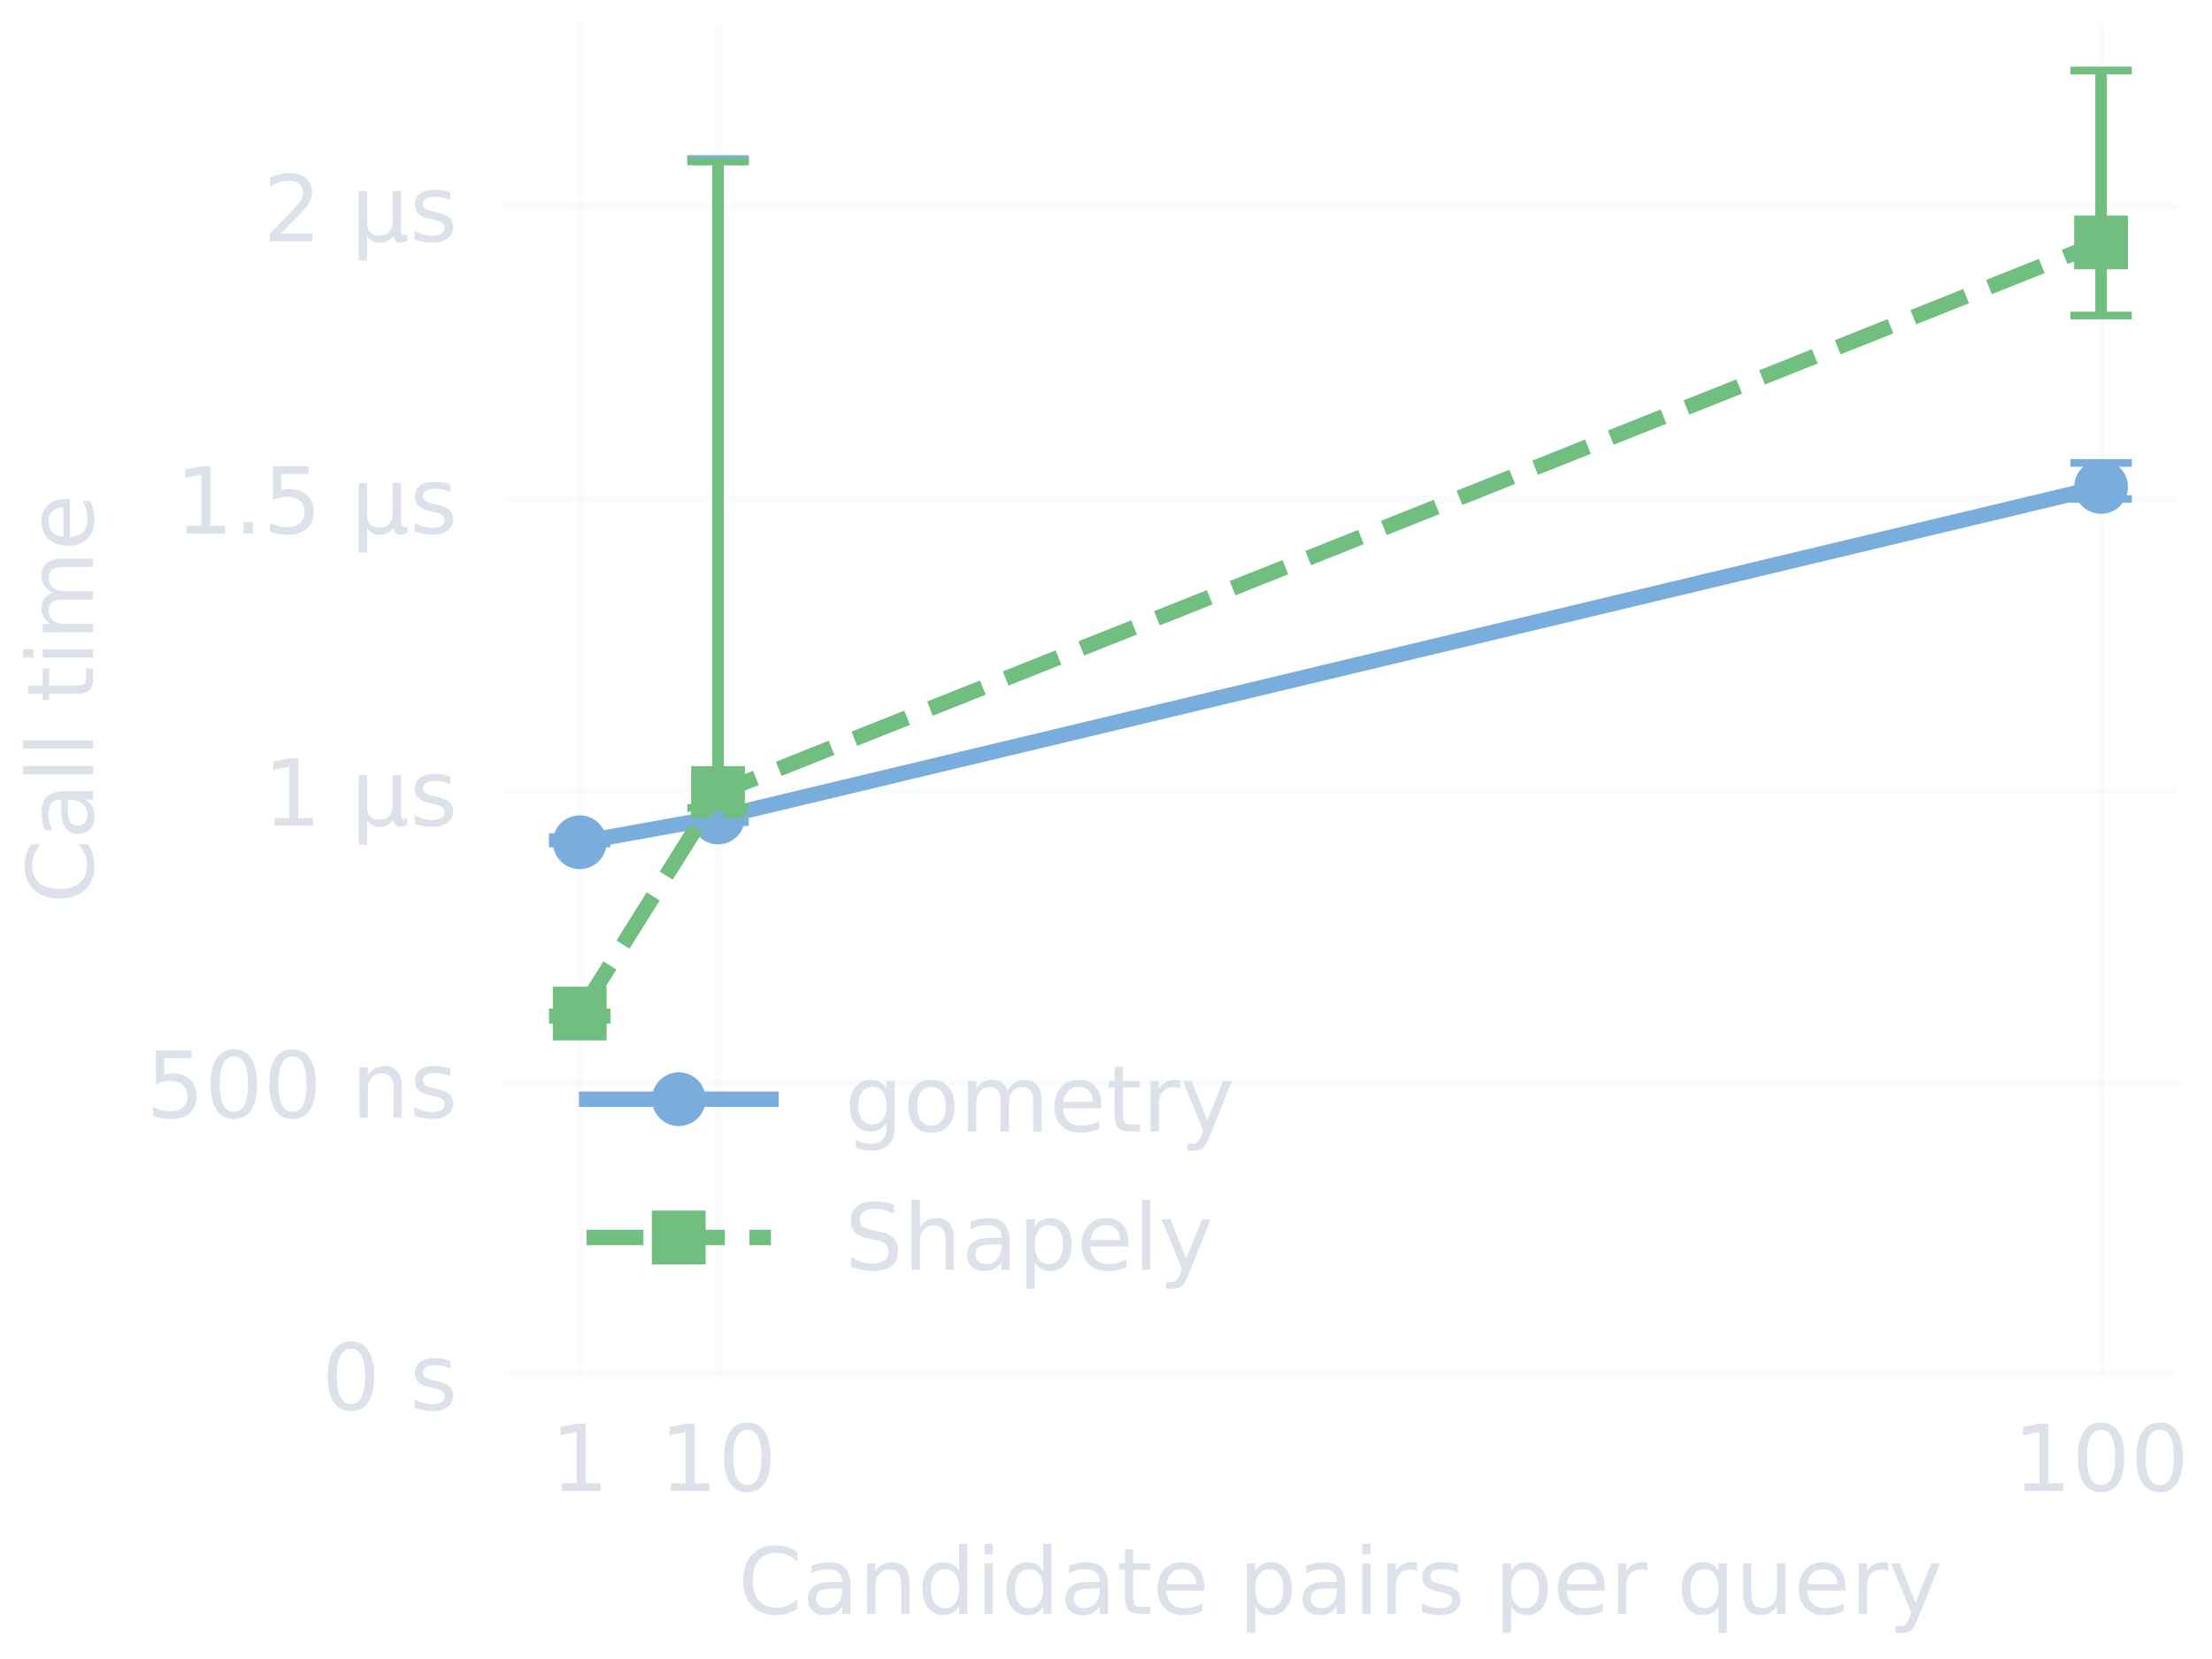
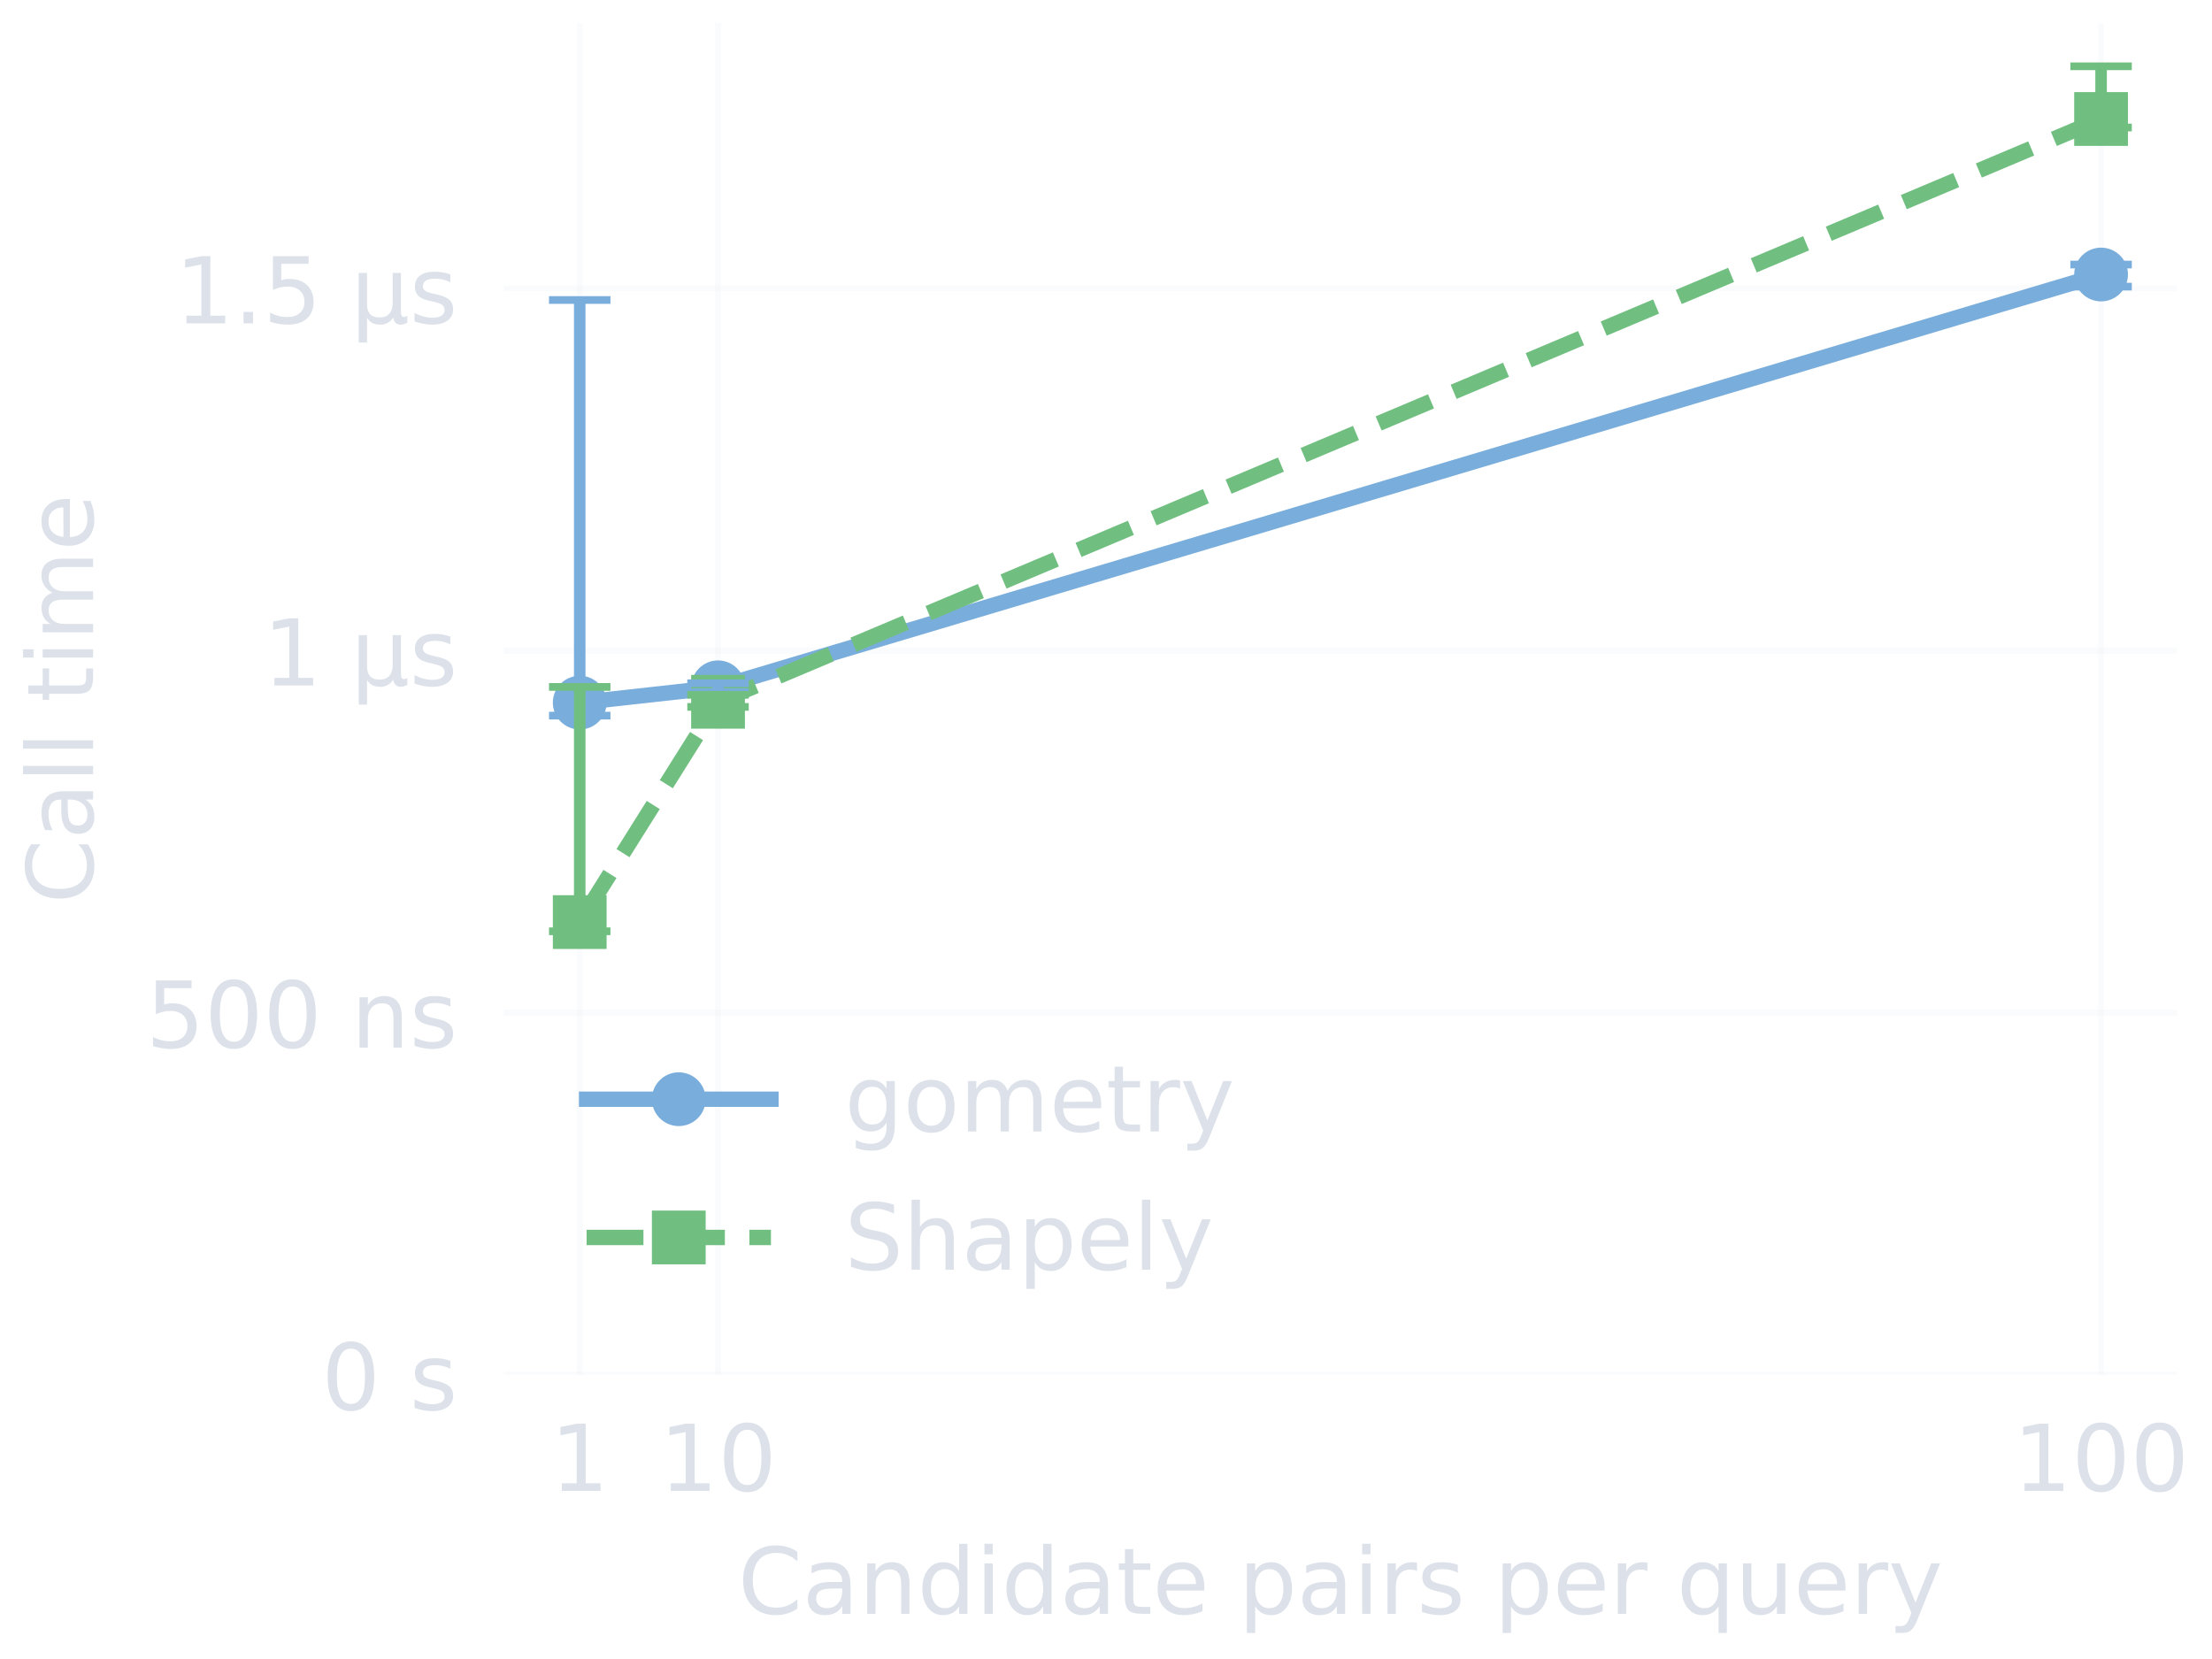
<svg xmlns="http://www.w3.org/2000/svg" xmlns:xlink="http://www.w3.org/1999/xlink" width="288pt" height="216pt" viewBox="0 0 288 216" version="1.1">
  <defs>
    <style type="text/css">*{stroke-linejoin: round; stroke-linecap: butt}</style>
  </defs>
  <g id="figure_1">
    <g id="patch_1">
      <path d="M 0 216 L 288 216 L 288 0 L 0 0 L 0 216 z " style="fill: none" />
    </g>
    <g id="axes_1">
      <g id="patch_2">
        <path d="M 65.576 178.999 L 283.462 178.999 L 283.462 3 L 65.576 3 L 65.576 178.999 z " style="fill: none" />
      </g>
      <g id="matplotlib.axis_1">
        <g id="xtick_1">
          <g id="line2d_1">
            <path d="M 75.48 178.999 L 75.48 3 " clip-path="url(#p551e7f5660)" style="fill: none; stroke: #dce1ea; stroke-opacity: 0.16; stroke-width: 0.8; stroke-linecap: square" />
          </g>
          <g id="line2d_2" />
          <g id="text_1">
            <g style="fill: #dce1ea" transform="translate(71.66256 194.116) scale(0.12 -0.12)">
              <defs>
                <path id="DejaVuSans-14" d="M 794 531 L 1825 531 L 1825 4091 L 703 3866 L 703 4441 L 1819 4666 L 2450 4666 L 2450 531 L 3481 531 L 3481 0 L 794 0 L 794 531 z " transform="scale(0.015625)" />
              </defs>
              <use xlink:href="#DejaVuSans-14" />
            </g>
          </g>
        </g>
        <g id="xtick_2">
          <g id="line2d_3">
            <path d="M 93.487 178.999 L 93.487 3 " clip-path="url(#p551e7f5660)" style="fill: none; stroke: #dce1ea; stroke-opacity: 0.16; stroke-width: 0.8; stroke-linecap: square" />
          </g>
          <g id="line2d_4" />
          <g id="text_2">
            <g style="fill: #dce1ea" transform="translate(85.85213 194.116) scale(0.12 -0.12)">
              <defs>
                <path id="DejaVuSans-13" d="M 2034 4250 Q 1547 4250 1301 3770 Q 1056 3291 1056 2328 Q 1056 1369 1301 889 Q 1547 409 2034 409 Q 2525 409 2770 889 Q 3016 1369 3016 2328 Q 3016 3291 2770 3770 Q 2525 4250 2034 4250 z M 2034 4750 Q 2819 4750 3233 4129 Q 3647 3509 3647 2328 Q 3647 1150 3233 529 Q 2819 -91 2034 -91 Q 1250 -91 836 529 Q 422 1150 422 2328 Q 422 3509 836 4129 Q 1250 4750 2034 4750 z " transform="scale(0.015625)" />
              </defs>
              <use xlink:href="#DejaVuSans-14" />
              <use xlink:href="#DejaVuSans-13" transform="translate(63.625 0)" />
            </g>
          </g>
        </g>
        <g id="xtick_3">
          <g id="line2d_5">
            <path d="M 273.558 178.999 L 273.558 3 " clip-path="url(#p551e7f5660)" style="fill: none; stroke: #dce1ea; stroke-opacity: 0.16; stroke-width: 0.8; stroke-linecap: square" />
          </g>
          <g id="line2d_6" />
          <g id="text_3">
            <g style="fill: #dce1ea" transform="translate(262.1053 194.116) scale(0.12 -0.12)">
              <use xlink:href="#DejaVuSans-14" />
              <use xlink:href="#DejaVuSans-13" transform="translate(63.625 0)" />
              <use xlink:href="#DejaVuSans-13" transform="translate(127.25 0)" />
            </g>
          </g>
        </g>
        <g id="text_4">
          <g style="fill: #dce1ea" transform="translate(96.08954 210.1169) scale(0.12 -0.12)">
            <defs>
              <path id="DejaVuSans-26" d="M 4122 4306 L 4122 3641 Q 3803 3938 3442 4084 Q 3081 4231 2675 4231 Q 1875 4231 1450 3742 Q 1025 3253 1025 2328 Q 1025 1406 1450 917 Q 1875 428 2675 428 Q 3081 428 3442 575 Q 3803 722 4122 1019 L 4122 359 Q 3791 134 3420 21 Q 3050 -91 2638 -91 Q 1578 -91 968 557 Q 359 1206 359 2328 Q 359 3453 968 4101 Q 1578 4750 2638 4750 Q 3056 4750 3426 4639 Q 3797 4528 4122 4306 z " transform="scale(0.015625)" />
              <path id="DejaVuSans-44" d="M 2194 1759 Q 1497 1759 1228 1600 Q 959 1441 959 1056 Q 959 750 1161 570 Q 1363 391 1709 391 Q 2188 391 2477 730 Q 2766 1069 2766 1631 L 2766 1759 L 2194 1759 z M 3341 1997 L 3341 0 L 2766 0 L 2766 531 Q 2569 213 2275 61 Q 1981 -91 1556 -91 Q 1019 -91 701 211 Q 384 513 384 1019 Q 384 1609 779 1909 Q 1175 2209 1959 2209 L 2766 2209 L 2766 2266 Q 2766 2663 2505 2880 Q 2244 3097 1772 3097 Q 1472 3097 1187 3025 Q 903 2953 641 2809 L 641 3341 Q 956 3463 1253 3523 Q 1550 3584 1831 3584 Q 2591 3584 2966 3190 Q 3341 2797 3341 1997 z " transform="scale(0.015625)" />
              <path id="DejaVuSans-51" d="M 3513 2113 L 3513 0 L 2938 0 L 2938 2094 Q 2938 2591 2744 2837 Q 2550 3084 2163 3084 Q 1697 3084 1428 2787 Q 1159 2491 1159 1978 L 1159 0 L 581 0 L 581 3500 L 1159 3500 L 1159 2956 Q 1366 3272 1645 3428 Q 1925 3584 2291 3584 Q 2894 3584 3203 3211 Q 3513 2838 3513 2113 z " transform="scale(0.015625)" />
              <path id="DejaVuSans-47" d="M 2906 2969 L 2906 4863 L 3481 4863 L 3481 0 L 2906 0 L 2906 525 Q 2725 213 2448 61 Q 2172 -91 1784 -91 Q 1150 -91 751 415 Q 353 922 353 1747 Q 353 2572 751 3078 Q 1150 3584 1784 3584 Q 2172 3584 2448 3432 Q 2725 3281 2906 2969 z M 947 1747 Q 947 1113 1208 752 Q 1469 391 1925 391 Q 2381 391 2643 752 Q 2906 1113 2906 1747 Q 2906 2381 2643 2742 Q 2381 3103 1925 3103 Q 1469 3103 1208 2742 Q 947 2381 947 1747 z " transform="scale(0.015625)" />
              <path id="DejaVuSans-4c" d="M 603 3500 L 1178 3500 L 1178 0 L 603 0 L 603 3500 z M 603 4863 L 1178 4863 L 1178 4134 L 603 4134 L 603 4863 z " transform="scale(0.015625)" />
              <path id="DejaVuSans-57" d="M 1172 4494 L 1172 3500 L 2356 3500 L 2356 3053 L 1172 3053 L 1172 1153 Q 1172 725 1289 603 Q 1406 481 1766 481 L 2356 481 L 2356 0 L 1766 0 Q 1100 0 847 248 Q 594 497 594 1153 L 594 3053 L 172 3053 L 172 3500 L 594 3500 L 594 4494 L 1172 4494 z " transform="scale(0.015625)" />
              <path id="DejaVuSans-48" d="M 3597 1894 L 3597 1613 L 953 1613 Q 991 1019 1311 708 Q 1631 397 2203 397 Q 2534 397 2845 478 Q 3156 559 3463 722 L 3463 178 Q 3153 47 2828 -22 Q 2503 -91 2169 -91 Q 1331 -91 842 396 Q 353 884 353 1716 Q 353 2575 817 3079 Q 1281 3584 2069 3584 Q 2775 3584 3186 3129 Q 3597 2675 3597 1894 z M 3022 2063 Q 3016 2534 2758 2815 Q 2500 3097 2075 3097 Q 1594 3097 1305 2825 Q 1016 2553 972 2059 L 3022 2063 z " transform="scale(0.015625)" />
              <path id="DejaVuSans-3" transform="scale(0.015625)" />
              <path id="DejaVuSans-53" d="M 1159 525 L 1159 -1331 L 581 -1331 L 581 3500 L 1159 3500 L 1159 2969 Q 1341 3281 1617 3432 Q 1894 3584 2278 3584 Q 2916 3584 3314 3078 Q 3713 2572 3713 1747 Q 3713 922 3314 415 Q 2916 -91 2278 -91 Q 1894 -91 1617 61 Q 1341 213 1159 525 z M 3116 1747 Q 3116 2381 2855 2742 Q 2594 3103 2138 3103 Q 1681 3103 1420 2742 Q 1159 2381 1159 1747 Q 1159 1113 1420 752 Q 1681 391 2138 391 Q 2594 391 2855 752 Q 3116 1113 3116 1747 z " transform="scale(0.015625)" />
              <path id="DejaVuSans-55" d="M 2631 2963 Q 2534 3019 2420 3045 Q 2306 3072 2169 3072 Q 1681 3072 1420 2755 Q 1159 2438 1159 1844 L 1159 0 L 581 0 L 581 3500 L 1159 3500 L 1159 2956 Q 1341 3275 1631 3429 Q 1922 3584 2338 3584 Q 2397 3584 2469 3576 Q 2541 3569 2628 3553 L 2631 2963 z " transform="scale(0.015625)" />
              <path id="DejaVuSans-56" d="M 2834 3397 L 2834 2853 Q 2591 2978 2328 3040 Q 2066 3103 1784 3103 Q 1356 3103 1142 2972 Q 928 2841 928 2578 Q 928 2378 1081 2264 Q 1234 2150 1697 2047 L 1894 2003 Q 2506 1872 2764 1633 Q 3022 1394 3022 966 Q 3022 478 2636 193 Q 2250 -91 1575 -91 Q 1294 -91 989 -36 Q 684 19 347 128 L 347 722 Q 666 556 975 473 Q 1284 391 1588 391 Q 1994 391 2212 530 Q 2431 669 2431 922 Q 2431 1156 2273 1281 Q 2116 1406 1581 1522 L 1381 1569 Q 847 1681 609 1914 Q 372 2147 372 2553 Q 372 3047 722 3315 Q 1072 3584 1716 3584 Q 2034 3584 2315 3537 Q 2597 3491 2834 3397 z " transform="scale(0.015625)" />
              <path id="DejaVuSans-54" d="M 947 1747 Q 947 1113 1208 752 Q 1469 391 1925 391 Q 2381 391 2643 752 Q 2906 1113 2906 1747 Q 2906 2381 2643 2742 Q 2381 3103 1925 3103 Q 1469 3103 1208 2742 Q 947 2381 947 1747 z M 2906 525 Q 2725 213 2448 61 Q 2172 -91 1784 -91 Q 1150 -91 751 415 Q 353 922 353 1747 Q 353 2572 751 3078 Q 1150 3584 1784 3584 Q 2172 3584 2448 3432 Q 2725 3281 2906 2969 L 2906 3500 L 3481 3500 L 3481 -1331 L 2906 -1331 L 2906 525 z " transform="scale(0.015625)" />
              <path id="DejaVuSans-58" d="M 544 1381 L 544 3500 L 1119 3500 L 1119 1403 Q 1119 906 1312 657 Q 1506 409 1894 409 Q 2359 409 2629 706 Q 2900 1003 2900 1516 L 2900 3500 L 3475 3500 L 3475 0 L 2900 0 L 2900 538 Q 2691 219 2414 64 Q 2138 -91 1772 -91 Q 1169 -91 856 284 Q 544 659 544 1381 z M 1991 3584 L 1991 3584 z " transform="scale(0.015625)" />
              <path id="DejaVuSans-5c" d="M 2059 -325 Q 1816 -950 1584 -1140 Q 1353 -1331 966 -1331 L 506 -1331 L 506 -850 L 844 -850 Q 1081 -850 1212 -737 Q 1344 -625 1503 -206 L 1606 56 L 191 3500 L 800 3500 L 1894 763 L 2988 3500 L 3597 3500 L 2059 -325 z " transform="scale(0.015625)" />
            </defs>
            <use xlink:href="#DejaVuSans-26" />
            <use xlink:href="#DejaVuSans-44" transform="translate(69.82812 0)" />
            <use xlink:href="#DejaVuSans-51" transform="translate(131.1094 0)" />
            <use xlink:href="#DejaVuSans-47" transform="translate(194.4844 0)" />
            <use xlink:href="#DejaVuSans-4c" transform="translate(257.9688 0)" />
            <use xlink:href="#DejaVuSans-47" transform="translate(285.75 0)" />
            <use xlink:href="#DejaVuSans-44" transform="translate(349.2344 0)" />
            <use xlink:href="#DejaVuSans-57" transform="translate(410.5156 0)" />
            <use xlink:href="#DejaVuSans-48" transform="translate(449.7188 0)" />
            <use xlink:href="#DejaVuSans-3" transform="translate(511.25 0)" />
            <use xlink:href="#DejaVuSans-53" transform="translate(543.0312 0)" />
            <use xlink:href="#DejaVuSans-44" transform="translate(606.5156 0)" />
            <use xlink:href="#DejaVuSans-4c" transform="translate(667.7969 0)" />
            <use xlink:href="#DejaVuSans-55" transform="translate(695.5781 0)" />
            <use xlink:href="#DejaVuSans-56" transform="translate(736.6875 0)" />
            <use xlink:href="#DejaVuSans-3" transform="translate(788.7812 0)" />
            <use xlink:href="#DejaVuSans-53" transform="translate(820.5625 0)" />
            <use xlink:href="#DejaVuSans-48" transform="translate(884.0469 0)" />
            <use xlink:href="#DejaVuSans-55" transform="translate(945.5781 0)" />
            <use xlink:href="#DejaVuSans-3" transform="translate(986.6875 0)" />
            <use xlink:href="#DejaVuSans-54" transform="translate(1018.469 0)" />
            <use xlink:href="#DejaVuSans-58" transform="translate(1081.953 0)" />
            <use xlink:href="#DejaVuSans-48" transform="translate(1145.328 0)" />
            <use xlink:href="#DejaVuSans-55" transform="translate(1206.859 0)" />
            <use xlink:href="#DejaVuSans-5c" transform="translate(1247.969 0)" />
          </g>
        </g>
      </g>
      <g id="matplotlib.axis_2">
        <g id="ytick_1">
          <g id="line2d_7">
            <path d="M 65.576 178.999 L 283.462 178.999 " clip-path="url(#p551e7f5660)" style="fill: none; stroke: #dce1ea; stroke-opacity: 0.16; stroke-width: 0.8; stroke-linecap: square" />
          </g>
          <g id="line2d_8" />
          <g id="text_5">
            <g style="fill: #dce1ea" transform="translate(41.87618 183.5574) scale(0.12 -0.12)">
              <use xlink:href="#DejaVuSans-13" />
              <use xlink:href="#DejaVuSans-3" transform="translate(63.625 0)" />
              <use xlink:href="#DejaVuSans-56" transform="translate(95.40625 0)" />
            </g>
          </g>
        </g>
        <g id="ytick_2">
          <g id="line2d_9">
-             <path d="M 65.576 140.966 L 283.462 140.966 " clip-path="url(#p551e7f5660)" style="fill: none; stroke: #dce1ea; stroke-opacity: 0.16; stroke-width: 0.8; stroke-linecap: square" />
+             <path d="M 65.576 131.846 L 283.462 131.846 " clip-path="url(#p551e7f5660)" style="fill: none; stroke: #dce1ea; stroke-opacity: 0.16; stroke-width: 0.8; stroke-linecap: square" />
          </g>
          <g id="line2d_10" />
          <g id="text_6">
-             <g style="fill: #dce1ea" transform="translate(19.00118 145.5243) scale(0.12 -0.12)">
+             <g style="fill: #dce1ea" transform="translate(19.00118 136.4049) scale(0.12 -0.12)">
              <defs>
                <path id="DejaVuSans-18" d="M 691 4666 L 3169 4666 L 3169 4134 L 1269 4134 L 1269 2991 Q 1406 3038 1543 3061 Q 1681 3084 1819 3084 Q 2600 3084 3056 2656 Q 3513 2228 3513 1497 Q 3513 744 3044 326 Q 2575 -91 1722 -91 Q 1428 -91 1123 -41 Q 819 9 494 109 L 494 744 Q 775 591 1075 516 Q 1375 441 1709 441 Q 2250 441 2565 725 Q 2881 1009 2881 1497 Q 2881 1984 2565 2268 Q 2250 2553 1709 2553 Q 1456 2553 1204 2497 Q 953 2441 691 2322 L 691 4666 z " transform="scale(0.015625)" />
              </defs>
              <use xlink:href="#DejaVuSans-18" />
              <use xlink:href="#DejaVuSans-13" transform="translate(63.625 0)" />
              <use xlink:href="#DejaVuSans-13" transform="translate(127.25 0)" />
              <use xlink:href="#DejaVuSans-3" transform="translate(190.875 0)" />
              <use xlink:href="#DejaVuSans-51" transform="translate(222.6562 0)" />
              <use xlink:href="#DejaVuSans-56" transform="translate(286.0312 0)" />
            </g>
          </g>
        </g>
        <g id="ytick_3">
          <g id="line2d_11">
-             <path d="M 65.576 102.933 L 283.462 102.933 " clip-path="url(#p551e7f5660)" style="fill: none; stroke: #dce1ea; stroke-opacity: 0.16; stroke-width: 0.8; stroke-linecap: square" />
+             <path d="M 65.576 84.694 L 283.462 84.694 " clip-path="url(#p551e7f5660)" style="fill: none; stroke: #dce1ea; stroke-opacity: 0.16; stroke-width: 0.8; stroke-linecap: square" />
          </g>
          <g id="line2d_12" />
          <g id="text_7">
-             <g style="fill: #dce1ea" transform="translate(34.24118 107.4911) scale(0.12 -0.12)">
+             <g style="fill: #dce1ea" transform="translate(34.24118 89.25238) scale(0.12 -0.12)">
              <defs>
                <path id="DejaVuSans-77" d="M 544 -1331 L 544 3500 L 1119 3500 L 1119 1325 Q 1119 872 1334 640 Q 1550 409 1972 409 Q 2434 409 2667 671 Q 2900 934 2900 1459 L 2900 3500 L 3475 3500 L 3475 806 Q 3475 619 3529 530 Q 3584 441 3700 441 Q 3728 441 3778 458 Q 3828 475 3916 513 L 3916 50 Q 3788 -22 3673 -56 Q 3559 -91 3450 -91 Q 3234 -91 3106 31 Q 2978 153 2931 403 Q 2775 156 2548 32 Q 2322 -91 2016 -91 Q 1697 -91 1473 31 Q 1250 153 1119 397 L 1119 -1331 L 544 -1331 z " transform="scale(0.015625)" />
              </defs>
              <use xlink:href="#DejaVuSans-14" />
              <use xlink:href="#DejaVuSans-3" transform="translate(63.625 0)" />
              <use xlink:href="#DejaVuSans-77" transform="translate(95.40625 0)" />
              <use xlink:href="#DejaVuSans-56" transform="translate(159.0312 0)" />
            </g>
          </g>
        </g>
        <g id="ytick_4">
          <g id="line2d_13">
-             <path d="M 65.576 64.899 L 283.462 64.899 " clip-path="url(#p551e7f5660)" style="fill: none; stroke: #dce1ea; stroke-opacity: 0.16; stroke-width: 0.8; stroke-linecap: square" />
+             <path d="M 65.576 37.541 L 283.462 37.541 " clip-path="url(#p551e7f5660)" style="fill: none; stroke: #dce1ea; stroke-opacity: 0.16; stroke-width: 0.8; stroke-linecap: square" />
          </g>
          <g id="line2d_14" />
          <g id="text_8">
-             <g style="fill: #dce1ea" transform="translate(22.79243 69.45795) scale(0.12 -0.12)">
+             <g style="fill: #dce1ea" transform="translate(22.79243 42.09986) scale(0.12 -0.12)">
              <defs>
                <path id="DejaVuSans-11" d="M 684 794 L 1344 794 L 1344 0 L 684 0 L 684 794 z " transform="scale(0.015625)" />
              </defs>
              <use xlink:href="#DejaVuSans-14" />
              <use xlink:href="#DejaVuSans-11" transform="translate(63.625 0)" />
              <use xlink:href="#DejaVuSans-18" transform="translate(95.40625 0)" />
              <use xlink:href="#DejaVuSans-3" transform="translate(159.0312 0)" />
              <use xlink:href="#DejaVuSans-77" transform="translate(190.8125 0)" />
              <use xlink:href="#DejaVuSans-56" transform="translate(254.4375 0)" />
            </g>
          </g>
        </g>
-         <g id="ytick_5">
-           <g id="line2d_15">
-             <path d="M 65.576 26.866 L 283.462 26.866 " clip-path="url(#p551e7f5660)" style="fill: none; stroke: #dce1ea; stroke-opacity: 0.16; stroke-width: 0.8; stroke-linecap: square" />
-           </g>
-           <g id="line2d_16" />
-           <g id="text_9">
-             <g style="fill: #dce1ea" transform="translate(34.24118 31.42479) scale(0.12 -0.12)">
-               <defs>
-                 <path id="DejaVuSans-15" d="M 1228 531 L 3431 531 L 3431 0 L 469 0 L 469 531 Q 828 903 1448 1529 Q 2069 2156 2228 2338 Q 2531 2678 2651 2914 Q 2772 3150 2772 3378 Q 2772 3750 2511 3984 Q 2250 4219 1831 4219 Q 1534 4219 1204 4116 Q 875 4013 500 3803 L 500 4441 Q 881 4594 1212 4672 Q 1544 4750 1819 4750 Q 2544 4750 2975 4387 Q 3406 4025 3406 3419 Q 3406 3131 3298 2873 Q 3191 2616 2906 2266 Q 2828 2175 2409 1742 Q 1991 1309 1228 531 z " transform="scale(0.015625)" />
-               </defs>
-               <use xlink:href="#DejaVuSans-15" />
-               <use xlink:href="#DejaVuSans-3" transform="translate(63.625 0)" />
-               <use xlink:href="#DejaVuSans-77" transform="translate(95.40625 0)" />
-               <use xlink:href="#DejaVuSans-56" transform="translate(159.0312 0)" />
-             </g>
-           </g>
-         </g>
-         <g id="text_10">
+         <g id="text_9">
          <g style="fill: #dce1ea" transform="translate(12.11837 117.662) rotate(-90) scale(0.12 -0.12)">
            <defs>
              <path id="DejaVuSans-4f" d="M 603 4863 L 1178 4863 L 1178 0 L 603 0 L 603 4863 z " transform="scale(0.015625)" />
              <path id="DejaVuSans-50" d="M 3328 2828 Q 3544 3216 3844 3400 Q 4144 3584 4550 3584 Q 5097 3584 5394 3201 Q 5691 2819 5691 2113 L 5691 0 L 5113 0 L 5113 2094 Q 5113 2597 4934 2840 Q 4756 3084 4391 3084 Q 3944 3084 3684 2787 Q 3425 2491 3425 1978 L 3425 0 L 2847 0 L 2847 2094 Q 2847 2600 2669 2842 Q 2491 3084 2119 3084 Q 1678 3084 1418 2786 Q 1159 2488 1159 1978 L 1159 0 L 581 0 L 581 3500 L 1159 3500 L 1159 2956 Q 1356 3278 1631 3431 Q 1906 3584 2284 3584 Q 2666 3584 2933 3390 Q 3200 3197 3328 2828 z " transform="scale(0.015625)" />
            </defs>
            <use xlink:href="#DejaVuSans-26" />
            <use xlink:href="#DejaVuSans-44" transform="translate(69.82812 0)" />
            <use xlink:href="#DejaVuSans-4f" transform="translate(131.1094 0)" />
            <use xlink:href="#DejaVuSans-4f" transform="translate(158.8906 0)" />
            <use xlink:href="#DejaVuSans-3" transform="translate(186.6719 0)" />
            <use xlink:href="#DejaVuSans-57" transform="translate(218.4531 0)" />
            <use xlink:href="#DejaVuSans-4c" transform="translate(257.6562 0)" />
            <use xlink:href="#DejaVuSans-50" transform="translate(285.4375 0)" />
            <use xlink:href="#DejaVuSans-48" transform="translate(382.8438 0)" />
          </g>
        </g>
      </g>
-       <g id="line2d_17">
-         <path d="M 75.48 109.661 L 93.487 106.434 L 273.558 63.401 " clip-path="url(#p551e7f5660)" style="fill: none; stroke: #79addc; stroke-width: 2; stroke-linecap: square" />
+       <g id="line2d_15">
+         <path d="M 75.48 91.481 L 93.487 89.487 L 273.558 35.741 " clip-path="url(#p551e7f5660)" style="fill: none; stroke: #79addc; stroke-width: 2; stroke-linecap: square" />
        <defs>
          <path id="mc495885b15" d="M 0 3 C 0.796 3 1.559 2.684 2.121 2.121 C 2.684 1.559 3 0.796 3 0 C 3 -0.796 2.684 -1.559 2.121 -2.121 C 1.559 -2.684 0.796 -3 0 -3 C -0.796 -3 -1.559 -2.684 -2.121 -2.121 C -2.684 -1.559 -3 -0.796 -3 0 C -3 0.796 -2.684 1.559 -2.121 2.121 C -1.559 2.684 -0.796 3 0 3 z " style="stroke: #79addc" />
        </defs>
        <g clip-path="url(#p551e7f5660)">
-           <use xlink:href="#mc495885b15" x="75.48" y="109.661" style="fill: #79addc; stroke: #79addc" />
-           <use xlink:href="#mc495885b15" x="93.487" y="106.434" style="fill: #79addc; stroke: #79addc" />
-           <use xlink:href="#mc495885b15" x="273.558" y="63.401" style="fill: #79addc; stroke: #79addc" />
-         </g>
-       </g>
-       <g id="line2d_18">
-         <path d="M 75.48 131.966 L 93.487 103.25 L 273.558 31.562 " clip-path="url(#p551e7f5660)" style="fill: none; stroke-dasharray: 7.4,3.2; stroke-dashoffset: 0; stroke: #70bf80; stroke-width: 2" />
+           <use xlink:href="#mc495885b15" x="75.48" y="91.481" style="fill: #79addc; stroke: #79addc" />
+           <use xlink:href="#mc495885b15" x="93.487" y="89.487" style="fill: #79addc; stroke: #79addc" />
+           <use xlink:href="#mc495885b15" x="273.558" y="35.741" style="fill: #79addc; stroke: #79addc" />
+         </g>
+       </g>
+       <g id="line2d_16">
+         <path d="M 75.48 120.054 L 93.487 91.372 L 273.558 15.493 " clip-path="url(#p551e7f5660)" style="fill: none; stroke-dasharray: 7.4,3.2; stroke-dashoffset: 0; stroke: #70bf80; stroke-width: 2" />
        <defs>
          <path id="m3add8ec235" d="M -3 3 L 3 3 L 3 -3 L -3 -3 z " style="stroke: #70bf80; stroke-linejoin: miter" />
        </defs>
        <g clip-path="url(#p551e7f5660)">
-           <use xlink:href="#m3add8ec235" x="75.48" y="131.966" style="fill: #70bf80; stroke: #70bf80; stroke-linejoin: miter" />
-           <use xlink:href="#m3add8ec235" x="93.487" y="103.25" style="fill: #70bf80; stroke: #70bf80; stroke-linejoin: miter" />
-           <use xlink:href="#m3add8ec235" x="273.558" y="31.562" style="fill: #70bf80; stroke: #70bf80; stroke-linejoin: miter" />
+           <use xlink:href="#m3add8ec235" x="75.48" y="120.054" style="fill: #70bf80; stroke: #70bf80; stroke-linejoin: miter" />
+           <use xlink:href="#m3add8ec235" x="93.487" y="91.372" style="fill: #70bf80; stroke: #70bf80; stroke-linejoin: miter" />
+           <use xlink:href="#m3add8ec235" x="273.558" y="15.493" style="fill: #70bf80; stroke: #70bf80; stroke-linejoin: miter" />
        </g>
      </g>
      <g id="LineCollection_1">
-         <path d="M 75.48 109.821 L 75.48 108.989 " clip-path="url(#p551e7f5660)" style="fill: none; stroke: #79addc; stroke-width: 1.5" />
-       </g>
-       <g id="line2d_19">
+         <path d="M 75.48 93.175 L 75.48 39.063 " clip-path="url(#p551e7f5660)" style="fill: none; stroke: #79addc; stroke-width: 1.5" />
+       </g>
+       <g id="line2d_17">
        <defs>
          <path id="m60857985ae" d="M 4 0 L -4 -0 " style="stroke: #79addc" />
        </defs>
        <g clip-path="url(#p551e7f5660)">
-           <use xlink:href="#m60857985ae" x="75.48" y="109.821" style="fill: #79addc; stroke: #79addc" />
+           <use xlink:href="#m60857985ae" x="75.48" y="93.175" style="fill: #79addc; stroke: #79addc" />
+         </g>
+       </g>
+       <g id="line2d_18">
+         <g clip-path="url(#p551e7f5660)">
+           <use xlink:href="#m60857985ae" x="75.48" y="39.063" style="fill: #79addc; stroke: #79addc" />
+         </g>
+       </g>
+       <g id="LineCollection_2">
+         <path d="M 93.487 90.116 L 93.487 88.959 " clip-path="url(#p551e7f5660)" style="fill: none; stroke: #79addc; stroke-width: 1.5" />
+       </g>
+       <g id="line2d_19">
+         <g clip-path="url(#p551e7f5660)">
+           <use xlink:href="#m60857985ae" x="93.487" y="90.116" style="fill: #79addc; stroke: #79addc" />
        </g>
      </g>
      <g id="line2d_20">
        <g clip-path="url(#p551e7f5660)">
-           <use xlink:href="#m60857985ae" x="75.48" y="108.989" style="fill: #79addc; stroke: #79addc" />
-         </g>
-       </g>
-       <g id="LineCollection_2">
-         <path d="M 93.487 107.04 L 93.487 20.706 " clip-path="url(#p551e7f5660)" style="fill: none; stroke: #79addc; stroke-width: 1.5" />
+           <use xlink:href="#m60857985ae" x="93.487" y="88.959" style="fill: #79addc; stroke: #79addc" />
+         </g>
+       </g>
+       <g id="LineCollection_3">
+         <path d="M 273.558 37.319 L 273.558 34.444 " clip-path="url(#p551e7f5660)" style="fill: none; stroke: #79addc; stroke-width: 1.5" />
      </g>
      <g id="line2d_21">
        <g clip-path="url(#p551e7f5660)">
-           <use xlink:href="#m60857985ae" x="93.487" y="107.04" style="fill: #79addc; stroke: #79addc" />
+           <use xlink:href="#m60857985ae" x="273.558" y="37.319" style="fill: #79addc; stroke: #79addc" />
        </g>
      </g>
      <g id="line2d_22">
        <g clip-path="url(#p551e7f5660)">
-           <use xlink:href="#m60857985ae" x="93.487" y="20.706" style="fill: #79addc; stroke: #79addc" />
-         </g>
-       </g>
-       <g id="LineCollection_3">
-         <path d="M 273.558 64.964 L 273.558 60.275 " clip-path="url(#p551e7f5660)" style="fill: none; stroke: #79addc; stroke-width: 1.5" />
+           <use xlink:href="#m60857985ae" x="273.558" y="34.444" style="fill: #79addc; stroke: #79addc" />
+         </g>
+       </g>
+       <g id="LineCollection_4">
+         <path d="M 75.48 121.251 L 75.48 89.437 " clip-path="url(#p551e7f5660)" style="fill: none; stroke: #70bf80; stroke-width: 1.5" />
      </g>
      <g id="line2d_23">
-         <g clip-path="url(#p551e7f5660)">
-           <use xlink:href="#m60857985ae" x="273.558" y="64.964" style="fill: #79addc; stroke: #79addc" />
-         </g>
-       </g>
-       <g id="line2d_24">
-         <g clip-path="url(#p551e7f5660)">
-           <use xlink:href="#m60857985ae" x="273.558" y="60.275" style="fill: #79addc; stroke: #79addc" />
-         </g>
-       </g>
-       <g id="LineCollection_4">
-         <path d="M 75.48 132.779 L 75.48 131.805 " clip-path="url(#p551e7f5660)" style="fill: none; stroke: #70bf80; stroke-width: 1.5" />
-       </g>
-       <g id="line2d_25">
        <defs>
          <path id="m3a4c5e80bb" d="M 4 0 L -4 -0 " style="stroke: #70bf80" />
        </defs>
        <g clip-path="url(#p551e7f5660)">
-           <use xlink:href="#m3a4c5e80bb" x="75.48" y="132.779" style="fill: #70bf80; stroke: #70bf80" />
+           <use xlink:href="#m3a4c5e80bb" x="75.48" y="121.251" style="fill: #70bf80; stroke: #70bf80" />
+         </g>
+       </g>
+       <g id="line2d_24">
+         <g clip-path="url(#p551e7f5660)">
+           <use xlink:href="#m3a4c5e80bb" x="75.48" y="89.437" style="fill: #70bf80; stroke: #70bf80" />
+         </g>
+       </g>
+       <g id="LineCollection_5">
+         <path d="M 93.487 92.037 L 93.487 90.462 " clip-path="url(#p551e7f5660)" style="fill: none; stroke: #70bf80; stroke-width: 1.5" />
+       </g>
+       <g id="line2d_25">
+         <g clip-path="url(#p551e7f5660)">
+           <use xlink:href="#m3a4c5e80bb" x="93.487" y="92.037" style="fill: #70bf80; stroke: #70bf80" />
        </g>
      </g>
      <g id="line2d_26">
        <g clip-path="url(#p551e7f5660)">
-           <use xlink:href="#m3a4c5e80bb" x="75.48" y="131.805" style="fill: #70bf80; stroke: #70bf80" />
-         </g>
-       </g>
-       <g id="LineCollection_5">
-         <path d="M 93.487 105.19 L 93.487 21.027 " clip-path="url(#p551e7f5660)" style="fill: none; stroke: #70bf80; stroke-width: 1.5" />
+           <use xlink:href="#m3a4c5e80bb" x="93.487" y="90.462" style="fill: #70bf80; stroke: #70bf80" />
+         </g>
+       </g>
+       <g id="LineCollection_6">
+         <path d="M 273.558 16.6 L 273.558 8.631 " clip-path="url(#p551e7f5660)" style="fill: none; stroke: #70bf80; stroke-width: 1.5" />
      </g>
      <g id="line2d_27">
        <g clip-path="url(#p551e7f5660)">
-           <use xlink:href="#m3a4c5e80bb" x="93.487" y="105.19" style="fill: #70bf80; stroke: #70bf80" />
+           <use xlink:href="#m3a4c5e80bb" x="273.558" y="16.6" style="fill: #70bf80; stroke: #70bf80" />
        </g>
      </g>
      <g id="line2d_28">
        <g clip-path="url(#p551e7f5660)">
-           <use xlink:href="#m3a4c5e80bb" x="93.487" y="21.027" style="fill: #70bf80; stroke: #70bf80" />
-         </g>
-       </g>
-       <g id="LineCollection_6">
-         <path d="M 273.558 41.078 L 273.558 9.18 " clip-path="url(#p551e7f5660)" style="fill: none; stroke: #70bf80; stroke-width: 1.5" />
-       </g>
-       <g id="line2d_29">
-         <g clip-path="url(#p551e7f5660)">
-           <use xlink:href="#m3a4c5e80bb" x="273.558" y="41.078" style="fill: #70bf80; stroke: #70bf80" />
-         </g>
-       </g>
-       <g id="line2d_30">
-         <g clip-path="url(#p551e7f5660)">
-           <use xlink:href="#m3a4c5e80bb" x="273.558" y="9.18" style="fill: #70bf80; stroke: #70bf80" />
+           <use xlink:href="#m3a4c5e80bb" x="273.558" y="8.631" style="fill: #70bf80; stroke: #70bf80" />
        </g>
      </g>
      <g id="legend_1">
-         <g id="line2d_31">
+         <g id="line2d_29">
          <path d="M 76.376 143.115 L 88.376 143.115 L 100.376 143.115 " style="fill: none; stroke: #79addc; stroke-width: 2; stroke-linecap: square" />
          <g>
            <use xlink:href="#mc495885b15" x="88.376" y="143.115" style="fill: #79addc; stroke: #79addc" />
          </g>
        </g>
-         <g id="text_11">
+         <g id="text_10">
          <g style="fill: #dce1ea" transform="translate(109.9762 147.3151) scale(0.12 -0.12)">
            <defs>
              <path id="DejaVuSans-4a" d="M 2906 1791 Q 2906 2416 2648 2759 Q 2391 3103 1925 3103 Q 1463 3103 1205 2759 Q 947 2416 947 1791 Q 947 1169 1205 825 Q 1463 481 1925 481 Q 2391 481 2648 825 Q 2906 1169 2906 1791 z M 3481 434 Q 3481 -459 3084 -895 Q 2688 -1331 1869 -1331 Q 1566 -1331 1297 -1286 Q 1028 -1241 775 -1147 L 775 -588 Q 1028 -725 1275 -790 Q 1522 -856 1778 -856 Q 2344 -856 2625 -561 Q 2906 -266 2906 331 L 2906 616 Q 2728 306 2450 153 Q 2172 0 1784 0 Q 1141 0 747 490 Q 353 981 353 1791 Q 353 2603 747 3093 Q 1141 3584 1784 3584 Q 2172 3584 2450 3431 Q 2728 3278 2906 2969 L 2906 3500 L 3481 3500 L 3481 434 z " transform="scale(0.015625)" />
              <path id="DejaVuSans-52" d="M 1959 3097 Q 1497 3097 1228 2736 Q 959 2375 959 1747 Q 959 1119 1226 758 Q 1494 397 1959 397 Q 2419 397 2687 759 Q 2956 1122 2956 1747 Q 2956 2369 2687 2733 Q 2419 3097 1959 3097 z M 1959 3584 Q 2709 3584 3137 3096 Q 3566 2609 3566 1747 Q 3566 888 3137 398 Q 2709 -91 1959 -91 Q 1206 -91 779 398 Q 353 888 353 1747 Q 353 2609 779 3096 Q 1206 3584 1959 3584 z " transform="scale(0.015625)" />
            </defs>
            <use xlink:href="#DejaVuSans-4a" />
            <use xlink:href="#DejaVuSans-52" transform="translate(63.48438 0)" />
            <use xlink:href="#DejaVuSans-50" transform="translate(124.6719 0)" />
            <use xlink:href="#DejaVuSans-48" transform="translate(222.0781 0)" />
            <use xlink:href="#DejaVuSans-57" transform="translate(283.6094 0)" />
            <use xlink:href="#DejaVuSans-55" transform="translate(322.8125 0)" />
            <use xlink:href="#DejaVuSans-5c" transform="translate(363.9219 0)" />
          </g>
        </g>
-         <g id="line2d_32">
+         <g id="line2d_30">
          <path d="M 76.376 161.116 L 88.376 161.116 L 100.376 161.116 " style="fill: none; stroke-dasharray: 7.4,3.2; stroke-dashoffset: 0; stroke: #70bf80; stroke-width: 2" />
          <g>
            <use xlink:href="#m3add8ec235" x="88.376" y="161.116" style="fill: #70bf80; stroke: #70bf80; stroke-linejoin: miter" />
          </g>
        </g>
-         <g id="text_12">
+         <g id="text_11">
          <g style="fill: #dce1ea" transform="translate(109.9762 165.316) scale(0.12 -0.12)">
            <defs>
              <path id="DejaVuSans-36" d="M 3425 4513 L 3425 3897 Q 3066 4069 2747 4153 Q 2428 4238 2131 4238 Q 1616 4238 1336 4038 Q 1056 3838 1056 3469 Q 1056 3159 1242 3001 Q 1428 2844 1947 2747 L 2328 2669 Q 3034 2534 3370 2195 Q 3706 1856 3706 1288 Q 3706 609 3251 259 Q 2797 -91 1919 -91 Q 1588 -91 1214 -16 Q 841 59 441 206 L 441 856 Q 825 641 1194 531 Q 1563 422 1919 422 Q 2459 422 2753 634 Q 3047 847 3047 1241 Q 3047 1584 2836 1778 Q 2625 1972 2144 2069 L 1759 2144 Q 1053 2284 737 2584 Q 422 2884 422 3419 Q 422 4038 858 4394 Q 1294 4750 2059 4750 Q 2388 4750 2728 4690 Q 3069 4631 3425 4513 z " transform="scale(0.015625)" />
              <path id="DejaVuSans-4b" d="M 3513 2113 L 3513 0 L 2938 0 L 2938 2094 Q 2938 2591 2744 2837 Q 2550 3084 2163 3084 Q 1697 3084 1428 2787 Q 1159 2491 1159 1978 L 1159 0 L 581 0 L 581 4863 L 1159 4863 L 1159 2956 Q 1366 3272 1645 3428 Q 1925 3584 2291 3584 Q 2894 3584 3203 3211 Q 3513 2838 3513 2113 z " transform="scale(0.015625)" />
            </defs>
            <use xlink:href="#DejaVuSans-36" />
            <use xlink:href="#DejaVuSans-4b" transform="translate(63.48438 0)" />
            <use xlink:href="#DejaVuSans-44" transform="translate(126.8594 0)" />
            <use xlink:href="#DejaVuSans-53" transform="translate(188.1406 0)" />
            <use xlink:href="#DejaVuSans-48" transform="translate(251.625 0)" />
            <use xlink:href="#DejaVuSans-4f" transform="translate(313.1562 0)" />
            <use xlink:href="#DejaVuSans-5c" transform="translate(340.9375 0)" />
          </g>
        </g>
      </g>
    </g>
  </g>
  <defs>
    <clipPath id="p551e7f5660">
      <rect x="65.576" y="3" width="217.885" height="175.999" />
    </clipPath>
  </defs>
</svg>
